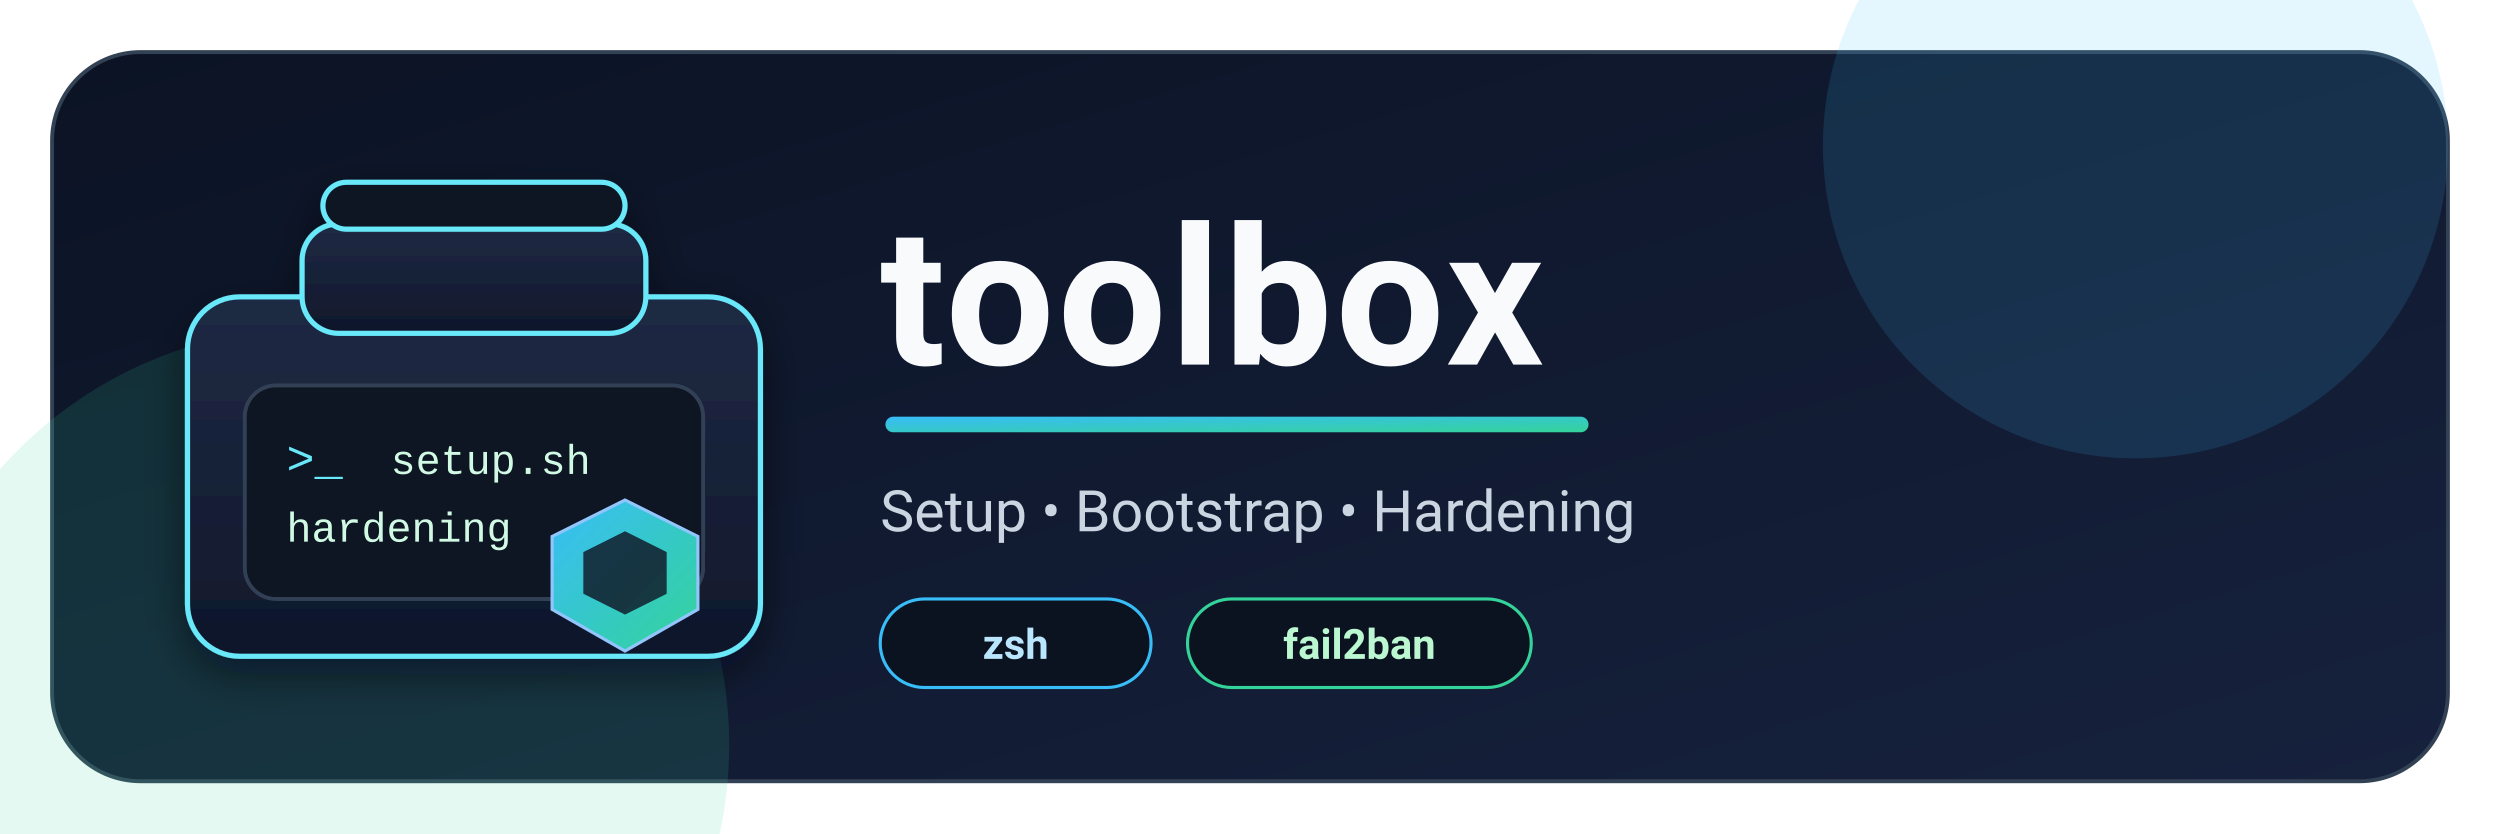
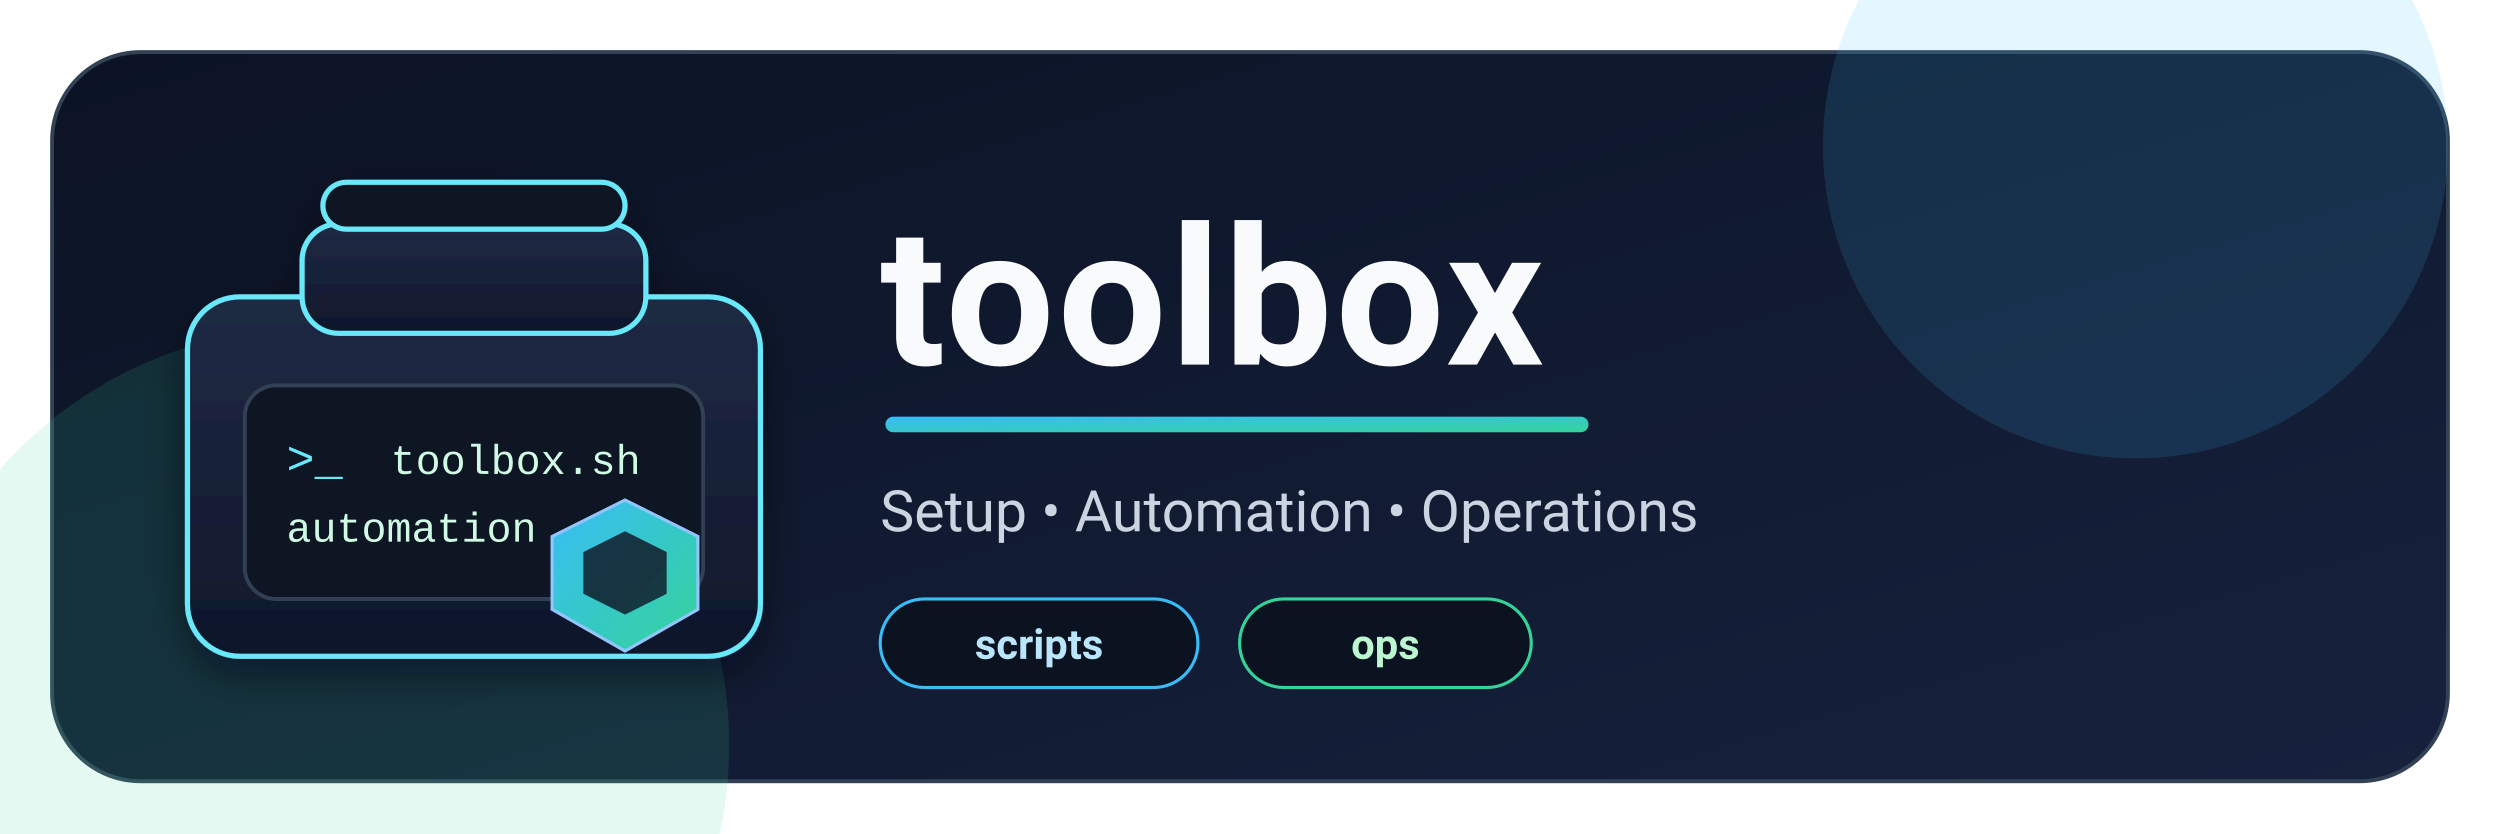
<svg xmlns="http://www.w3.org/2000/svg" viewBox="0 0 960 320" role="img" aria-labelledby="title desc">
  <defs>
    <linearGradient id="bg" x1="0" y1="0" x2="1" y2="1">
      <stop offset="0%" stop-color="#0b1324" />
      <stop offset="100%" stop-color="#16213d" />
    </linearGradient>
    <linearGradient id="accent" x1="0" y1="0" x2="1" y2="1">
      <stop offset="0%" stop-color="#38bdf8" />
      <stop offset="100%" stop-color="#34d399" />
    </linearGradient>
    <linearGradient id="toolFill" x1="0" y1="0" x2="0" y2="1">
      <stop offset="0%" stop-color="#1f2a44" />
      <stop offset="100%" stop-color="#0f172a" />
    </linearGradient>
    <filter id="shadow" x="-20%" y="-20%" width="140%" height="140%">
      <feDropShadow dx="0" dy="6" stdDeviation="8" flood-color="#020617" flood-opacity="0.5" />
    </filter>
  </defs>
  <rect x="20" y="20" width="920" height="280" rx="34" fill="url(#bg)" />
  <rect x="20" y="20" width="920" height="280" rx="34" fill="none" stroke="#334155" stroke-width="1.5" />
  <g opacity="0.14">
    <circle cx="820" cy="56" r="120" fill="#38bdf8" />
    <circle cx="120" cy="286" r="160" fill="#34d399" />
  </g>
  <g transform="translate(72 70)" filter="url(#shadow)">
    <rect x="0" y="44" width="220" height="138" rx="20" fill="url(#toolFill)" stroke="#67e8f9" stroke-width="2" />
    <rect x="44" y="16" width="132" height="42" rx="14" fill="url(#toolFill)" stroke="#67e8f9" stroke-width="2" />
    <rect x="52" y="0" width="116" height="18" rx="9" fill="#0b1220" stroke="#67e8f9" stroke-width="2" />
    <rect x="22" y="78" width="176" height="82" rx="12" fill="#0b1220" stroke="#334155" stroke-width="1.5" />
    <text x="38" y="112" fill="#67e8f9" font-family="SFMono-Regular, Menlo, Monaco, Consolas, 'Liberation Mono', monospace" font-size="18">&gt;_</text>
-     <text x="78" y="112" fill="#d1fae5" font-family="SFMono-Regular, Menlo, Monaco, Consolas, 'Liberation Mono', monospace" font-size="16">setup.sh</text>
-     <text x="38" y="138" fill="#d1fae5" font-family="SFMono-Regular, Menlo, Monaco, Consolas, 'Liberation Mono', monospace" font-size="16">hardening</text>
+     <text x="78" y="112" fill="#d1fae5" font-family="SFMono-Regular, Menlo, Monaco, Consolas, 'Liberation Mono', monospace" font-size="16">toolbox.sh</text>
+     <text x="38" y="138" fill="#d1fae5" font-family="SFMono-Regular, Menlo, Monaco, Consolas, 'Liberation Mono', monospace" font-size="16">automation</text>
    <path d="M168 122 L196 136 L196 164 L168 180 L140 164 L140 136 Z" fill="url(#accent)" stroke="#93c5fd" stroke-width="1.2" />
    <path d="M168 134 L184 142 L184 158 L168 166 L152 158 L152 142 Z" fill="#0b1220" opacity="0.8" />
  </g>
  <g transform="translate(338 108)">
    <text x="0" y="32" fill="#f8fafc" font-family="'Segoe UI', Roboto, Ubuntu, Cantarell, 'Noto Sans', sans-serif" font-size="74" font-weight="700" letter-spacing="1.2">toolbox</text>
    <rect x="2" y="52" width="270" height="6" rx="3" fill="url(#accent)" />
-     <text x="0" y="96" fill="#cbd5e1" font-family="'Segoe UI', Roboto, Ubuntu, Cantarell, 'Noto Sans', sans-serif" font-size="22">Setup • Bootstrap • Hardening</text>
+     <text x="0" y="96" fill="#cbd5e1" font-family="'Segoe UI', Roboto, Ubuntu, Cantarell, 'Noto Sans', sans-serif" font-size="22">Setup • Automation • Operations</text>
    <g transform="translate(0 122)">
-       <rect x="0" y="0" width="104" height="34" rx="17" fill="#0b1220" stroke="#38bdf8" stroke-width="1.2" />
-       <text x="52" y="23" text-anchor="middle" fill="#bae6fd" font-family="'Segoe UI', Roboto, Ubuntu, Cantarell, 'Noto Sans', sans-serif" font-size="16" font-weight="600">zsh</text>
-       <rect x="118" y="0" width="132" height="34" rx="17" fill="#0b1220" stroke="#34d399" stroke-width="1.2" />
-       <text x="184" y="23" text-anchor="middle" fill="#bbf7d0" font-family="'Segoe UI', Roboto, Ubuntu, Cantarell, 'Noto Sans', sans-serif" font-size="16" font-weight="600">fail2ban</text>
+       <rect x="0" y="0" width="122" height="34" rx="17" fill="#0b1220" stroke="#38bdf8" stroke-width="1.2" />
+       <text x="61" y="23" text-anchor="middle" fill="#bae6fd" font-family="'Segoe UI', Roboto, Ubuntu, Cantarell, 'Noto Sans', sans-serif" font-size="16" font-weight="600">scripts</text>
+       <rect x="138" y="0" width="112" height="34" rx="17" fill="#0b1220" stroke="#34d399" stroke-width="1.2" />
+       <text x="194" y="23" text-anchor="middle" fill="#bbf7d0" font-family="'Segoe UI', Roboto, Ubuntu, Cantarell, 'Noto Sans', sans-serif" font-size="16" font-weight="600">ops</text>
    </g>
  </g>
</svg>
